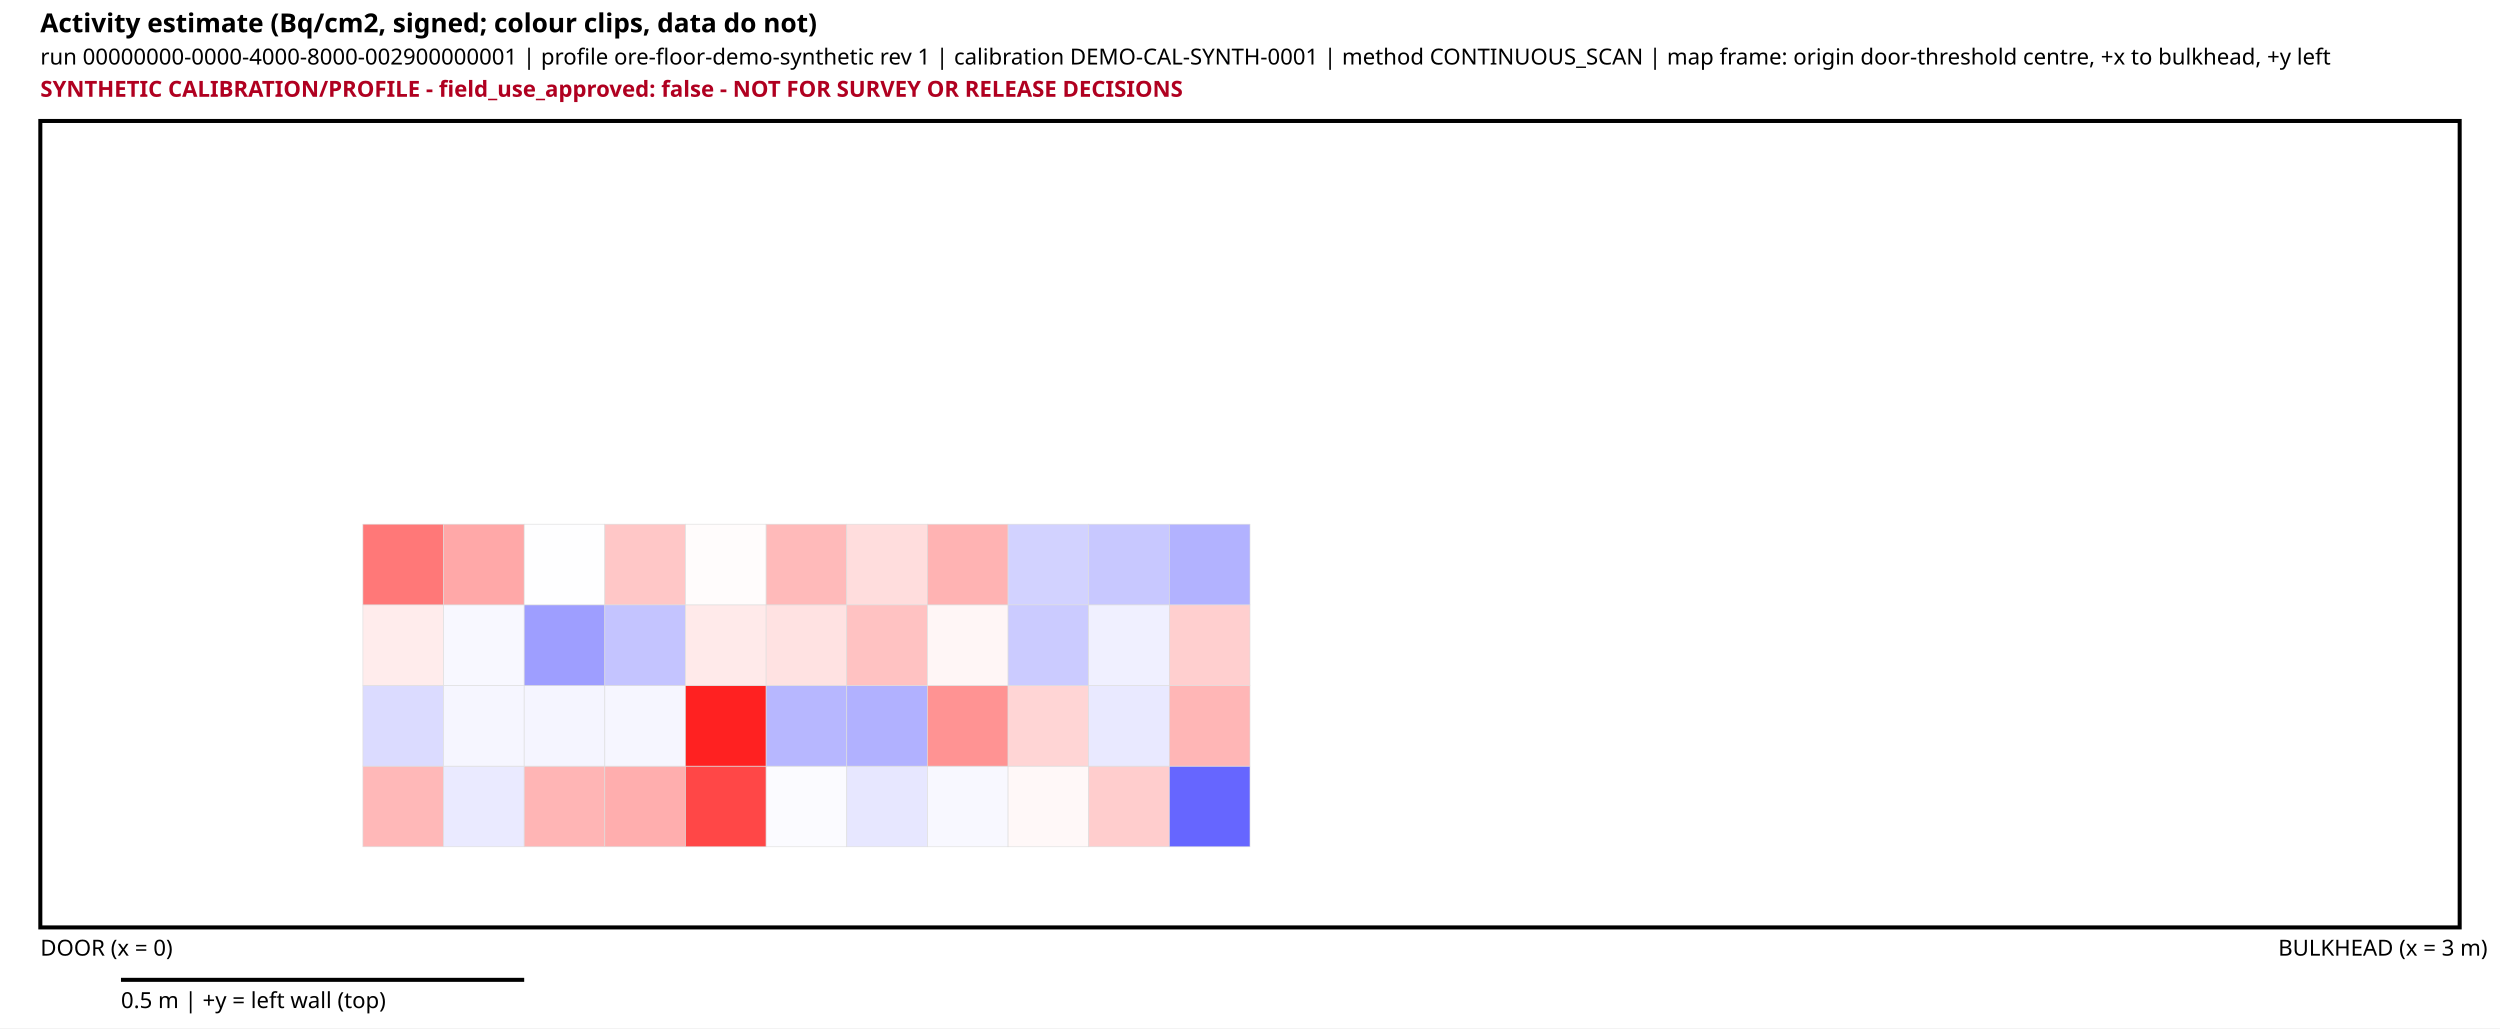
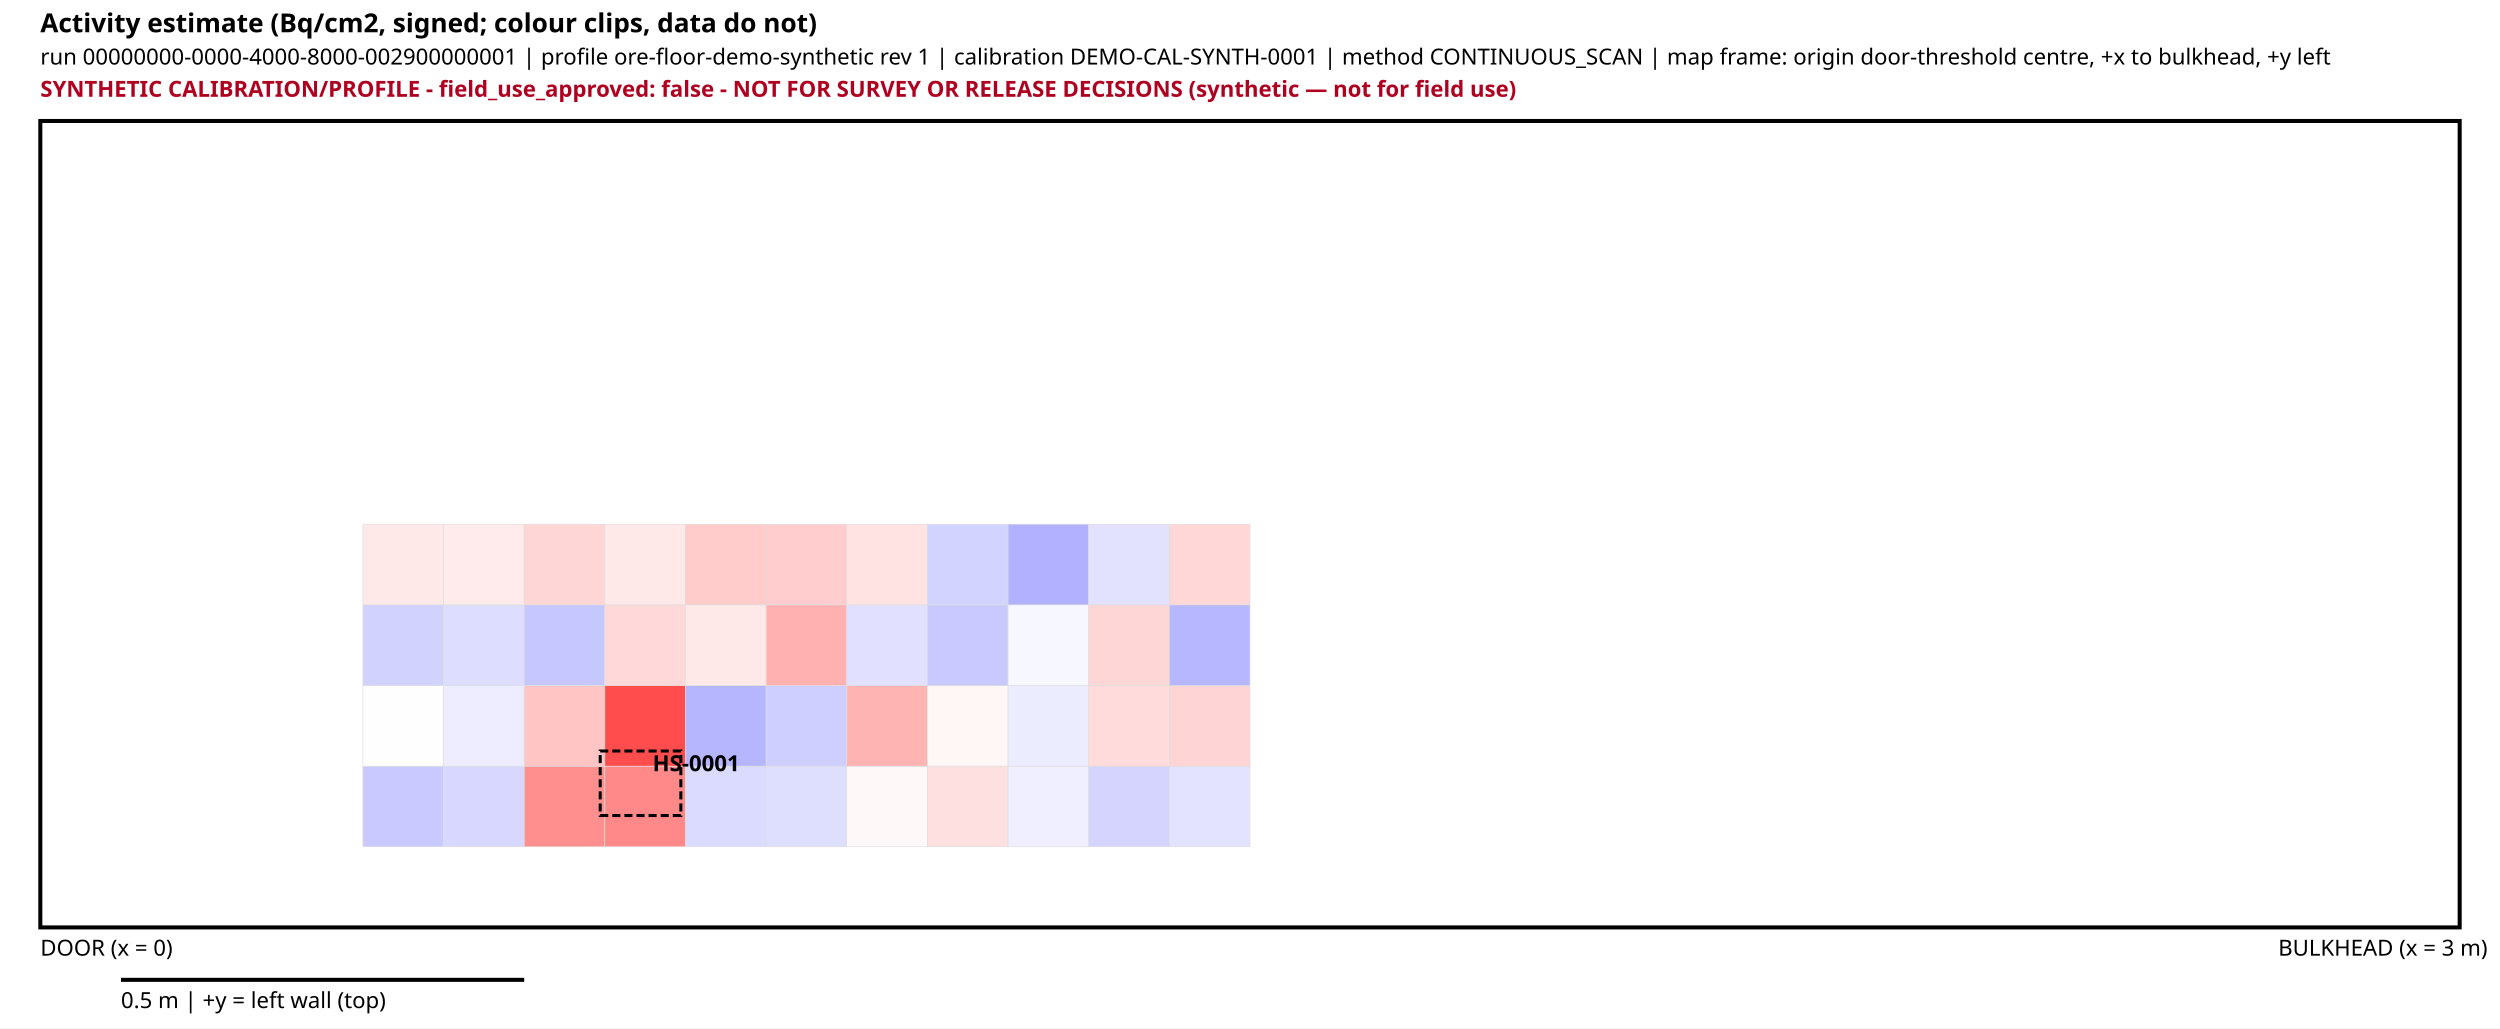
<svg xmlns="http://www.w3.org/2000/svg" width="1240" height="510" viewBox="0 0 1240 510" font-family="sans-serif" font-size="11">
  <defs>
    <pattern id="p-UNVISITED" width="8" height="8" patternUnits="userSpaceOnUse">
      <rect width="8" height="8" fill="#fff" />
      <path d="M0 8L8 0" stroke="#888" stroke-width="1" />
    </pattern>
    <pattern id="p-INVALID_DATA" width="8" height="8" patternUnits="userSpaceOnUse">
      <rect width="8" height="8" fill="#f6d5d5" />
      <path d="M0 0L8 8M0 8L8 0" stroke="#c83c3c" stroke-width="1" />
    </pattern>
    <pattern id="p-INSUFFICIENT_SENSITIVITY" width="6" height="6" patternUnits="userSpaceOnUse">
      <rect width="6" height="6" fill="#fdebc8" />
      <circle cx="3" cy="3" r="1.2" fill="#b9770e" />
    </pattern>
    <pattern id="p-BLOCKED" width="8" height="8" patternUnits="userSpaceOnUse">
      <rect width="8" height="8" fill="#e4dcf0" />
      <path d="M0 4H8" stroke="#785aa0" stroke-width="2" />
    </pattern>
    <pattern id="p-EXCLUDED" width="8" height="8" patternUnits="userSpaceOnUse">
      <rect width="8" height="8" fill="#5a5a5a" />
    </pattern>
    <pattern id="p-ACCEPTABLE" width="8" height="8" patternUnits="userSpaceOnUse">
      <rect width="8" height="8" fill="#2e8b57" />
    </pattern>
+     <pattern id="p-NO_DECISION" width="8" height="8" patternUnits="userSpaceOnUse">
+       <rect width="8" height="8" fill="#e6e6f2" />
+       <path d="M0 4H8M4 0V8" stroke="#6a6aa0" stroke-width="1" />
+     </pattern>
+     <pattern id="p-INCOMPLETE_COVERAGE" width="8" height="8" patternUnits="userSpaceOnUse">
+       <rect width="8" height="8" fill="#faeec0" />
+       <path d="M0 0L8 8" stroke="#a08020" stroke-width="1" />
+     </pattern>
+     <pattern id="p-ALARM" width="8" height="8" patternUnits="userSpaceOnUse">
+       <rect width="8" height="8" fill="#e60078" />
+       <path d="M0 8L8 0" stroke="#000" stroke-width="1.5" />
+     </pattern>
+     <pattern id="p-ACQUISITION_GAP" width="8" height="8" patternUnits="userSpaceOnUse">
+       <rect width="8" height="8" fill="#ddd" />
+       <circle cx="4" cy="4" r="2" fill="#666" />
+     </pattern>
  </defs>
  <rect width="1240" height="510" fill="#fff" />
  <text x="20" y="16" font-size="13" font-weight="bold">Activity estimate (Bq/cm2, signed; colour clips, data do not)</text>
  <text x="20" y="32">run 00000000-0000-4000-8000-002900000001 | profile ore-floor-demo-synthetic rev 1 | calibration DEMO-CAL-SYNTH-0001 | method CONTINUOUS_SCAN | map frame: origin door-threshold centre, +x to bulkhead, +y left</text>
-   <text x="20" y="48" fill="#b00020" font-weight="bold">SYNTHETIC CALIBRATION/PROFILE - field_use_approved: false - NOT FOR SURVEY OR RELEASE DECISIONS</text>
-   <rect x="180.0" y="380.0" width="40.0" height="40.0" fill="rgb(255, 184, 184)" stroke="#ddd" stroke-width="0.3" />
-   <rect x="220.0" y="380.0" width="40.0" height="40.0" fill="rgb(234, 234, 255)" stroke="#ddd" stroke-width="0.3" />
-   <rect x="260.0" y="380.0" width="40.0" height="40.0" fill="rgb(255, 181, 181)" stroke="#ddd" stroke-width="0.3" />
-   <rect x="300.0" y="380.0" width="40.0" height="40.0" fill="rgb(255, 174, 174)" stroke="#ddd" stroke-width="0.3" />
-   <rect x="340.0" y="380.0" width="40.0" height="40.0" fill="rgb(255, 71, 71)" stroke="#ddd" stroke-width="0.3" />
-   <rect x="380.0" y="380.0" width="40.0" height="40.0" fill="rgb(251, 251, 255)" stroke="#ddd" stroke-width="0.3" />
-   <rect x="420.0" y="380.0" width="40.0" height="40.0" fill="rgb(231, 231, 255)" stroke="#ddd" stroke-width="0.3" />
-   <rect x="460.0" y="380.0" width="40.0" height="40.0" fill="rgb(248, 248, 255)" stroke="#ddd" stroke-width="0.3" />
-   <rect x="500.0" y="380.0" width="40.0" height="40.0" fill="rgb(255, 248, 248)" stroke="#ddd" stroke-width="0.3" />
-   <rect x="540.0" y="380.0" width="40.0" height="40.0" fill="rgb(255, 205, 205)" stroke="#ddd" stroke-width="0.3" />
-   <rect x="580.0" y="380.0" width="40.0" height="40.0" fill="rgb(102, 102, 255)" stroke="#ddd" stroke-width="0.3" />
-   <rect x="180.0" y="340.0" width="40.0" height="40.0" fill="rgb(219, 219, 255)" stroke="#ddd" stroke-width="0.3" />
-   <rect x="220.0" y="340.0" width="40.0" height="40.0" fill="rgb(246, 246, 255)" stroke="#ddd" stroke-width="0.3" />
-   <rect x="260.0" y="340.0" width="40.0" height="40.0" fill="rgb(245, 245, 255)" stroke="#ddd" stroke-width="0.3" />
-   <rect x="300.0" y="340.0" width="40.0" height="40.0" fill="rgb(246, 246, 255)" stroke="#ddd" stroke-width="0.3" />
-   <rect x="340.0" y="340.0" width="40.0" height="40.0" fill="rgb(255, 33, 33)" stroke="#ddd" stroke-width="0.3" />
-   <rect x="380.0" y="340.0" width="40.0" height="40.0" fill="rgb(183, 183, 255)" stroke="#ddd" stroke-width="0.3" />
-   <rect x="420.0" y="340.0" width="40.0" height="40.0" fill="rgb(177, 177, 255)" stroke="#ddd" stroke-width="0.3" />
-   <rect x="460.0" y="340.0" width="40.0" height="40.0" fill="rgb(255, 147, 147)" stroke="#ddd" stroke-width="0.3" />
-   <rect x="500.0" y="340.0" width="40.0" height="40.0" fill="rgb(255, 213, 213)" stroke="#ddd" stroke-width="0.3" />
-   <rect x="540.0" y="340.0" width="40.0" height="40.0" fill="rgb(233, 233, 255)" stroke="#ddd" stroke-width="0.3" />
-   <rect x="580.0" y="340.0" width="40.0" height="40.0" fill="rgb(255, 182, 182)" stroke="#ddd" stroke-width="0.3" />
-   <rect x="180.0" y="300.0" width="40.0" height="40.0" fill="rgb(255, 236, 236)" stroke="#ddd" stroke-width="0.3" />
-   <rect x="220.0" y="300.0" width="40.0" height="40.0" fill="rgb(248, 248, 255)" stroke="#ddd" stroke-width="0.3" />
-   <rect x="260.0" y="300.0" width="40.0" height="40.0" fill="rgb(158, 158, 255)" stroke="#ddd" stroke-width="0.3" />
-   <rect x="300.0" y="300.0" width="40.0" height="40.0" fill="rgb(196, 196, 255)" stroke="#ddd" stroke-width="0.3" />
-   <rect x="340.0" y="300.0" width="40.0" height="40.0" fill="rgb(255, 234, 234)" stroke="#ddd" stroke-width="0.3" />
-   <rect x="380.0" y="300.0" width="40.0" height="40.0" fill="rgb(255, 226, 226)" stroke="#ddd" stroke-width="0.3" />
-   <rect x="420.0" y="300.0" width="40.0" height="40.0" fill="rgb(255, 194, 194)" stroke="#ddd" stroke-width="0.3" />
-   <rect x="460.0" y="300.0" width="40.0" height="40.0" fill="rgb(255, 246, 246)" stroke="#ddd" stroke-width="0.3" />
-   <rect x="500.0" y="300.0" width="40.0" height="40.0" fill="rgb(203, 203, 255)" stroke="#ddd" stroke-width="0.3" />
-   <rect x="540.0" y="300.0" width="40.0" height="40.0" fill="rgb(240, 240, 255)" stroke="#ddd" stroke-width="0.3" />
-   <rect x="580.0" y="300.0" width="40.0" height="40.0" fill="rgb(255, 207, 207)" stroke="#ddd" stroke-width="0.3" />
-   <rect x="180.0" y="260.0" width="40.0" height="40.0" fill="rgb(255, 120, 120)" stroke="#ddd" stroke-width="0.3" />
-   <rect x="220.0" y="260.0" width="40.0" height="40.0" fill="rgb(255, 168, 168)" stroke="#ddd" stroke-width="0.3" />
-   <rect x="260.0" y="260.0" width="40.0" height="40.0" fill="rgb(254, 254, 255)" stroke="#ddd" stroke-width="0.3" />
-   <rect x="300.0" y="260.0" width="40.0" height="40.0" fill="rgb(255, 199, 199)" stroke="#ddd" stroke-width="0.3" />
-   <rect x="340.0" y="260.0" width="40.0" height="40.0" fill="rgb(255, 252, 252)" stroke="#ddd" stroke-width="0.3" />
-   <rect x="380.0" y="260.0" width="40.0" height="40.0" fill="rgb(255, 186, 186)" stroke="#ddd" stroke-width="0.3" />
-   <rect x="420.0" y="260.0" width="40.0" height="40.0" fill="rgb(255, 221, 221)" stroke="#ddd" stroke-width="0.3" />
-   <rect x="460.0" y="260.0" width="40.0" height="40.0" fill="rgb(255, 179, 179)" stroke="#ddd" stroke-width="0.3" />
-   <rect x="500.0" y="260.0" width="40.0" height="40.0" fill="rgb(210, 210, 255)" stroke="#ddd" stroke-width="0.3" />
-   <rect x="540.0" y="260.0" width="40.0" height="40.0" fill="rgb(200, 200, 255)" stroke="#ddd" stroke-width="0.3" />
-   <rect x="580.0" y="260.0" width="40.0" height="40.0" fill="rgb(178, 178, 255)" stroke="#ddd" stroke-width="0.3" />
+   <text x="20" y="48" fill="#b00020" font-weight="bold">SYNTHETIC CALIBRATION/PROFILE - field_use_approved: false - NOT FOR SURVEY OR RELEASE DECISIONS (synthetic — not for field use)</text>
+   <rect x="180.0" y="380.0" width="40.0" height="40.0" fill="rgb(201, 201, 255)" stroke="#ddd" stroke-width="0.3" />
+   <rect x="220.0" y="380.0" width="40.0" height="40.0" fill="rgb(215, 215, 255)" stroke="#ddd" stroke-width="0.3" />
+   <rect x="260.0" y="380.0" width="40.0" height="40.0" fill="rgb(255, 142, 142)" stroke="#ddd" stroke-width="0.3" />
+   <rect x="300.0" y="380.0" width="40.0" height="40.0" fill="rgb(255, 136, 136)" stroke="#ddd" stroke-width="0.3" />
+   <rect x="340.0" y="380.0" width="40.0" height="40.0" fill="rgb(219, 219, 255)" stroke="#ddd" stroke-width="0.3" />
+   <rect x="380.0" y="380.0" width="40.0" height="40.0" fill="rgb(222, 222, 255)" stroke="#ddd" stroke-width="0.3" />
+   <rect x="420.0" y="380.0" width="40.0" height="40.0" fill="rgb(255, 248, 248)" stroke="#ddd" stroke-width="0.3" />
+   <rect x="460.0" y="380.0" width="40.0" height="40.0" fill="rgb(255, 224, 224)" stroke="#ddd" stroke-width="0.3" />
+   <rect x="500.0" y="380.0" width="40.0" height="40.0" fill="rgb(239, 239, 255)" stroke="#ddd" stroke-width="0.3" />
+   <rect x="540.0" y="380.0" width="40.0" height="40.0" fill="rgb(212, 212, 255)" stroke="#ddd" stroke-width="0.3" />
+   <rect x="580.0" y="380.0" width="40.0" height="40.0" fill="rgb(227, 227, 255)" stroke="#ddd" stroke-width="0.3" />
+   <rect x="180.0" y="340.0" width="40.0" height="40.0" fill="rgb(254, 254, 255)" stroke="#ddd" stroke-width="0.3" />
+   <rect x="220.0" y="340.0" width="40.0" height="40.0" fill="rgb(237, 237, 255)" stroke="#ddd" stroke-width="0.3" />
+   <rect x="260.0" y="340.0" width="40.0" height="40.0" fill="rgb(255, 196, 196)" stroke="#ddd" stroke-width="0.3" />
+   <rect x="300.0" y="340.0" width="40.0" height="40.0" fill="rgb(255, 77, 77)" stroke="#ddd" stroke-width="0.3" />
+   <rect x="340.0" y="340.0" width="40.0" height="40.0" fill="rgb(182, 182, 255)" stroke="#ddd" stroke-width="0.3" />
+   <rect x="380.0" y="340.0" width="40.0" height="40.0" fill="rgb(207, 207, 255)" stroke="#ddd" stroke-width="0.3" />
+   <rect x="420.0" y="340.0" width="40.0" height="40.0" fill="rgb(255, 180, 180)" stroke="#ddd" stroke-width="0.3" />
+   <rect x="460.0" y="340.0" width="40.0" height="40.0" fill="rgb(255, 246, 246)" stroke="#ddd" stroke-width="0.3" />
+   <rect x="500.0" y="340.0" width="40.0" height="40.0" fill="rgb(236, 236, 255)" stroke="#ddd" stroke-width="0.3" />
+   <rect x="540.0" y="340.0" width="40.0" height="40.0" fill="rgb(255, 219, 219)" stroke="#ddd" stroke-width="0.3" />
+   <rect x="580.0" y="340.0" width="40.0" height="40.0" fill="rgb(255, 212, 212)" stroke="#ddd" stroke-width="0.3" />
+   <rect x="180.0" y="300.0" width="40.0" height="40.0" fill="rgb(210, 210, 255)" stroke="#ddd" stroke-width="0.3" />
+   <rect x="220.0" y="300.0" width="40.0" height="40.0" fill="rgb(221, 221, 255)" stroke="#ddd" stroke-width="0.3" />
+   <rect x="260.0" y="300.0" width="40.0" height="40.0" fill="rgb(199, 199, 255)" stroke="#ddd" stroke-width="0.3" />
+   <rect x="300.0" y="300.0" width="40.0" height="40.0" fill="rgb(255, 217, 217)" stroke="#ddd" stroke-width="0.3" />
+   <rect x="340.0" y="300.0" width="40.0" height="40.0" fill="rgb(255, 232, 232)" stroke="#ddd" stroke-width="0.3" />
+   <rect x="380.0" y="300.0" width="40.0" height="40.0" fill="rgb(255, 176, 176)" stroke="#ddd" stroke-width="0.3" />
+   <rect x="420.0" y="300.0" width="40.0" height="40.0" fill="rgb(225, 225, 255)" stroke="#ddd" stroke-width="0.3" />
+   <rect x="460.0" y="300.0" width="40.0" height="40.0" fill="rgb(201, 201, 255)" stroke="#ddd" stroke-width="0.3" />
+   <rect x="500.0" y="300.0" width="40.0" height="40.0" fill="rgb(247, 247, 255)" stroke="#ddd" stroke-width="0.3" />
+   <rect x="540.0" y="300.0" width="40.0" height="40.0" fill="rgb(255, 214, 214)" stroke="#ddd" stroke-width="0.3" />
+   <rect x="580.0" y="300.0" width="40.0" height="40.0" fill="rgb(183, 183, 255)" stroke="#ddd" stroke-width="0.3" />
+   <rect x="180.0" y="260.0" width="40.0" height="40.0" fill="rgb(255, 232, 232)" stroke="#ddd" stroke-width="0.3" />
+   <rect x="220.0" y="260.0" width="40.0" height="40.0" fill="rgb(255, 235, 235)" stroke="#ddd" stroke-width="0.3" />
+   <rect x="260.0" y="260.0" width="40.0" height="40.0" fill="rgb(255, 214, 214)" stroke="#ddd" stroke-width="0.3" />
+   <rect x="300.0" y="260.0" width="40.0" height="40.0" fill="rgb(255, 232, 232)" stroke="#ddd" stroke-width="0.3" />
+   <rect x="340.0" y="260.0" width="40.0" height="40.0" fill="rgb(255, 203, 203)" stroke="#ddd" stroke-width="0.3" />
+   <rect x="380.0" y="260.0" width="40.0" height="40.0" fill="rgb(255, 205, 205)" stroke="#ddd" stroke-width="0.3" />
+   <rect x="420.0" y="260.0" width="40.0" height="40.0" fill="rgb(255, 226, 226)" stroke="#ddd" stroke-width="0.3" />
+   <rect x="460.0" y="260.0" width="40.0" height="40.0" fill="rgb(211, 211, 255)" stroke="#ddd" stroke-width="0.3" />
+   <rect x="500.0" y="260.0" width="40.0" height="40.0" fill="rgb(177, 177, 255)" stroke="#ddd" stroke-width="0.3" />
+   <rect x="540.0" y="260.0" width="40.0" height="40.0" fill="rgb(226, 226, 255)" stroke="#ddd" stroke-width="0.3" />
+   <rect x="580.0" y="260.0" width="40.0" height="40.0" fill="rgb(255, 215, 215)" stroke="#ddd" stroke-width="0.3" />
  <rect x="20.0" y="60.0" width="1200.0" height="400.0" fill="none" stroke="#000" stroke-width="2" />
  <text x="20.0" y="474.0">DOOR (x = 0)</text>
  <text x="1130.0" y="474.0">BULKHEAD (x = 3 m)</text>
  <line x1="60.0" y1="486.0" x2="260.0" y2="486.0" stroke="#000" stroke-width="2" />
  <text x="60.0" y="500.0">0.5 m | +y = left wall (top)</text>
+   <polygon points="297.7,404.5 337.7,404.5 337.7,372.5 297.7,372.5" fill="none" stroke="#000" stroke-width="1.5" stroke-dasharray="4 2" />
+   <text x="323.7" y="382.5" font-weight="bold">HS-0001</text>
</svg>
